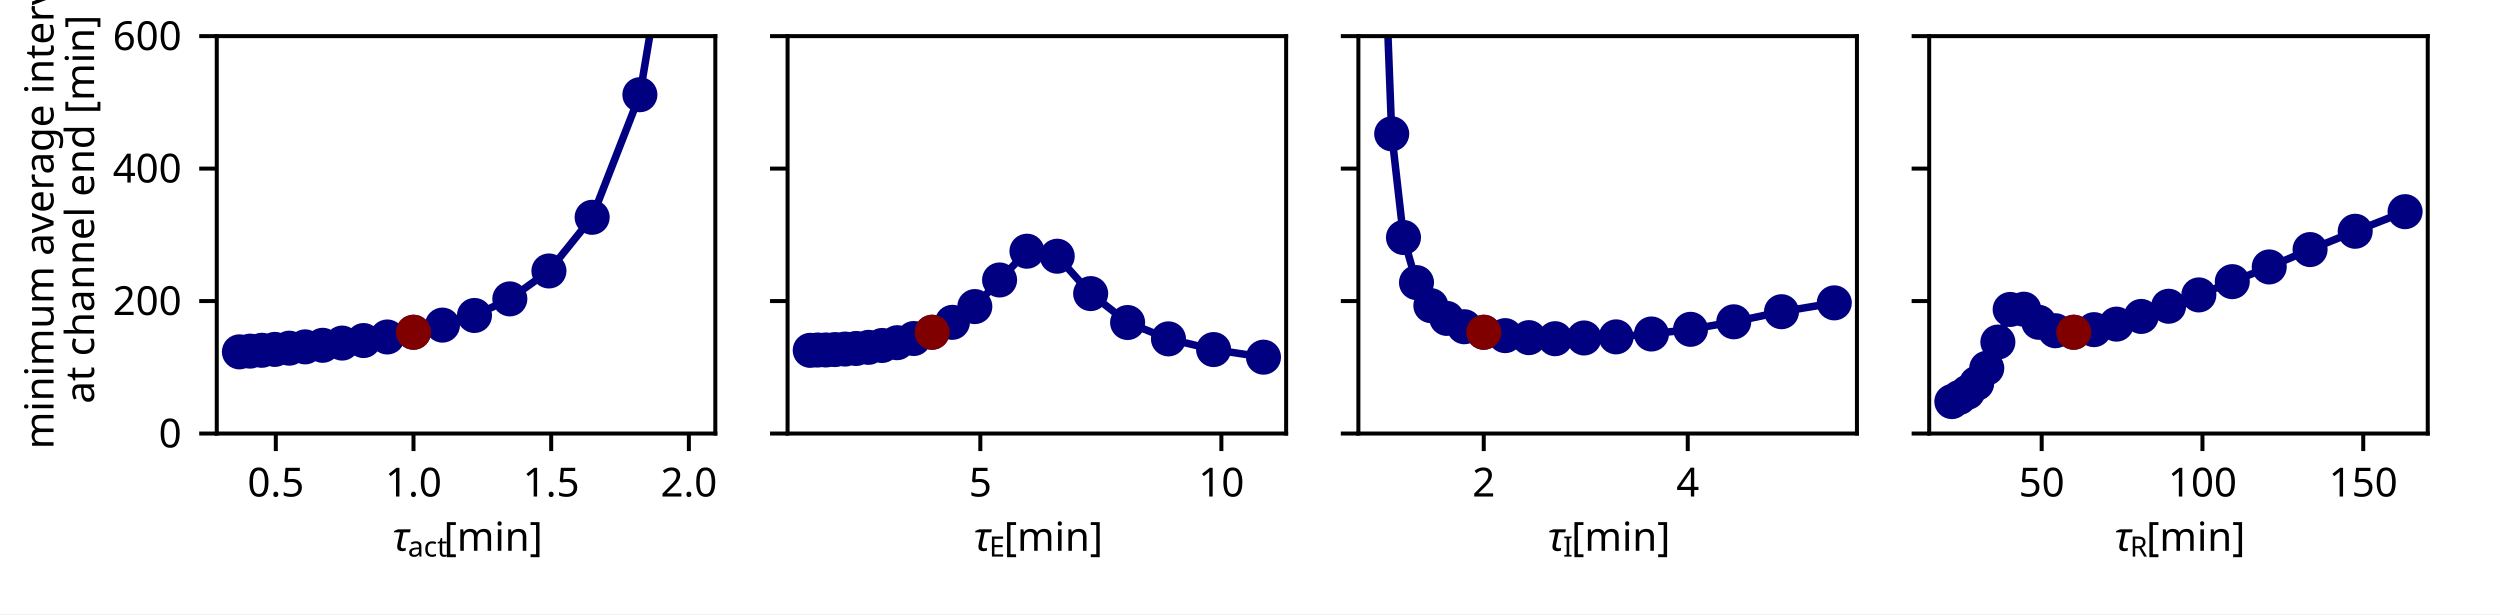
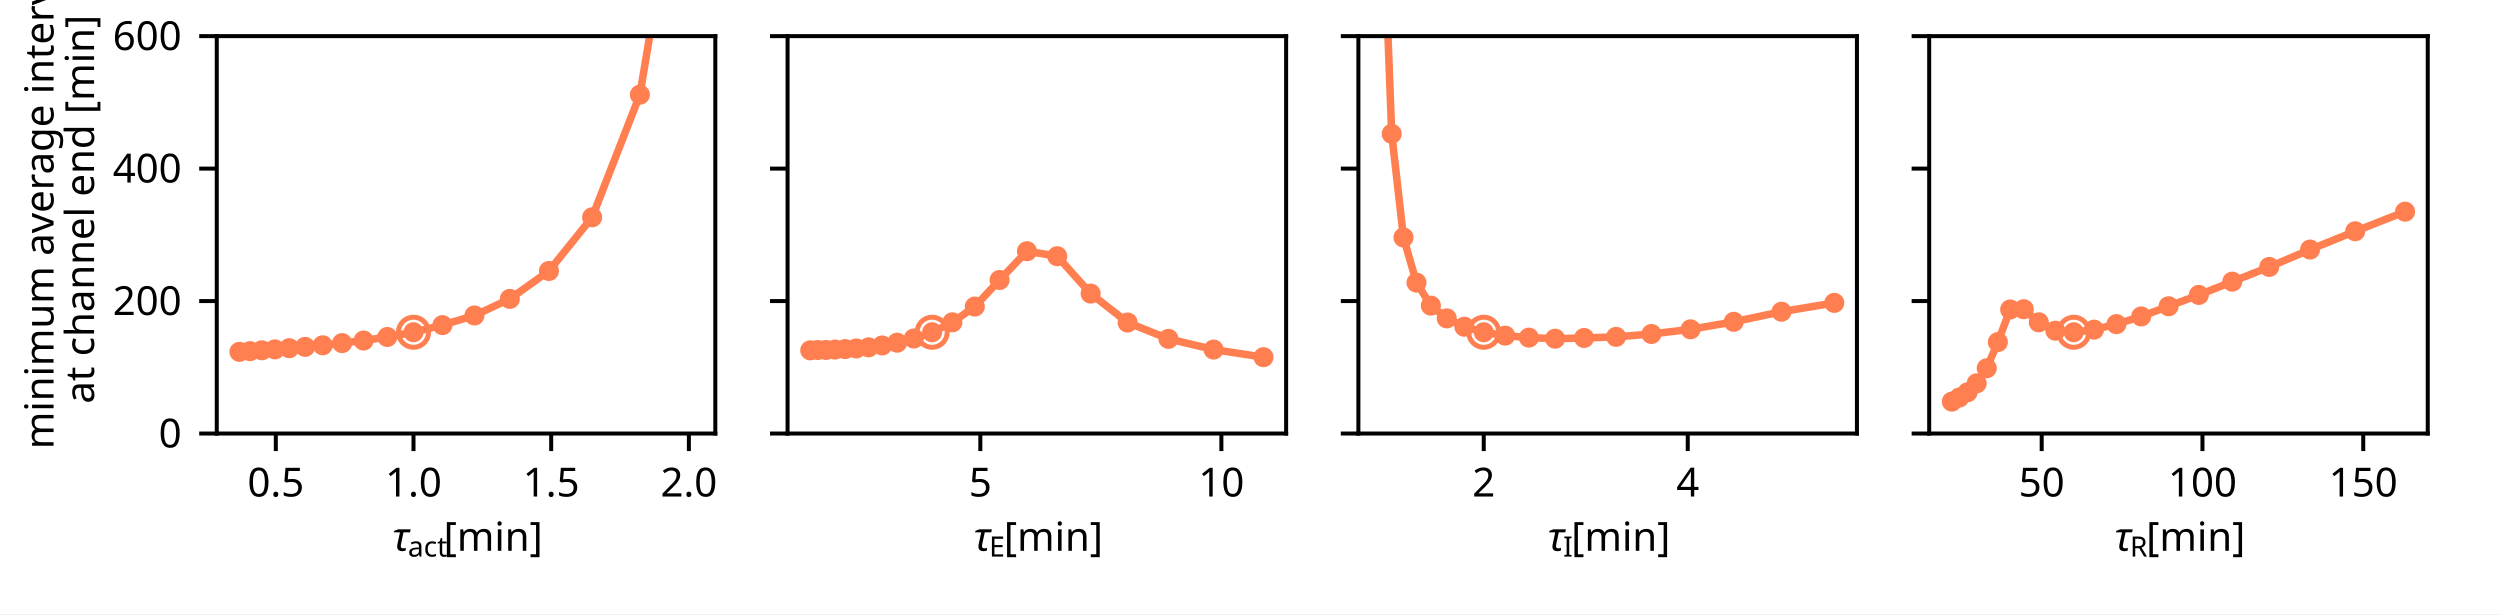
<svg xmlns="http://www.w3.org/2000/svg" xmlns:xlink="http://www.w3.org/1999/xlink" width="498.24pt" height="122.4pt" viewBox="0 0 498.24 122.4" version="1.1">
  <defs>
    <style type="text/css">*{stroke-linejoin: round; stroke-linecap: butt}</style>
  </defs>
  <g id="figure_1">
    <g id="patch_1">
      <path d="M 0 122.4  L 498.24 122.4  L 498.24 0  L 0 0  z " style="fill: #ffffff" />
    </g>
    <g id="axes_1">
      <g id="patch_2">
        <path d="M 43.2 86.4  L 142.56 86.4  L 142.56 7.2  L 43.2 7.2  z " style="fill: #ffffff" />
      </g>
      <g id="matplotlib.axis_1">
        <g id="xtick_1">
          <g id="line2d_1">
            <defs>
-               <path id="m50aad34a9f" d="M 0 0  L 0 3.5  " style="stroke: #000000; stroke-width: 0.8" />
+               <path id="m7915fd0040" d="M 0 0  L 0 3.5  " style="stroke: #000000; stroke-width: 0.8" />
            </defs>
            <g>
-               <use xlink:href="#m50aad34a9f" x="54.967" y="86.4" style="stroke: #000000; stroke-width: 0.8" />
+               <use xlink:href="#m7915fd0040" x="54.967" y="86.4" style="stroke: #000000; stroke-width: 0.8" />
            </g>
          </g>
          <g id="text_1">
            <text style="font: 8px 'Carlito', sans-serif; text-anchor: middle" x="54.967" y="98.955" transform="rotate(-0 54.96728 98.955)">0.5</text>
          </g>
        </g>
        <g id="xtick_2">
          <g id="line2d_2">
            <g>
-               <use xlink:href="#m50aad34a9f" x="82.408" y="86.4" style="stroke: #000000; stroke-width: 0.8" />
+               <use xlink:href="#m7915fd0040" x="82.408" y="86.4" style="stroke: #000000; stroke-width: 0.8" />
            </g>
          </g>
          <g id="text_2">
            <text style="font: 8px 'Carlito', sans-serif; text-anchor: middle" x="82.408" y="98.955" transform="rotate(-0 82.40781 98.955)">1.0</text>
          </g>
        </g>
        <g id="xtick_3">
          <g id="line2d_3">
            <g>
-               <use xlink:href="#m50aad34a9f" x="109.848" y="86.4" style="stroke: #000000; stroke-width: 0.8" />
+               <use xlink:href="#m7915fd0040" x="109.848" y="86.4" style="stroke: #000000; stroke-width: 0.8" />
            </g>
          </g>
          <g id="text_3">
            <text style="font: 8px 'Carlito', sans-serif; text-anchor: middle" x="109.848" y="98.955" transform="rotate(-0 109.8483 98.955)">1.5</text>
          </g>
        </g>
        <g id="xtick_4">
          <g id="line2d_4">
            <g>
-               <use xlink:href="#m50aad34a9f" x="137.289" y="86.4" style="stroke: #000000; stroke-width: 0.8" />
+               <use xlink:href="#m7915fd0040" x="137.289" y="86.4" style="stroke: #000000; stroke-width: 0.8" />
            </g>
          </g>
          <g id="text_4">
            <text style="font: 8px 'Carlito', sans-serif; text-anchor: middle" x="137.289" y="98.955" transform="rotate(-0 137.2889 98.955)">2.0</text>
          </g>
        </g>
        <g id="text_5">
          <g transform="translate(78.2 109.995)">
            <text>
              <tspan style="font: italic 8px 'Carlito'" x="0" y="-0.219">τ</tspan>
              <tspan style="font: 5.6px 'Carlito'" x="3.098 5.78 8.148" y="0.93">act</tspan>
              <tspan style="font: 8px 'Carlito'" x="10.215 12.024 14.477 20.868 22.704 26.907" y="-0.219"> [min]</tspan>
            </text>
          </g>
        </g>
      </g>
      <g id="matplotlib.axis_2">
        <g id="ytick_1">
          <g id="line2d_5">
            <defs>
-               <path id="m0e8c420e1c" d="M 0 0  L -3.5 0  " style="stroke: #000000; stroke-width: 0.8" />
+               <path id="m2cdb598b96" d="M 0 0  L -3.5 0  " style="stroke: #000000; stroke-width: 0.8" />
            </defs>
            <g>
-               <use xlink:href="#m0e8c420e1c" x="43.2" y="86.4" style="stroke: #000000; stroke-width: 0.8" />
+               <use xlink:href="#m2cdb598b96" x="43.2" y="86.4" style="stroke: #000000; stroke-width: 0.8" />
            </g>
          </g>
          <g id="text_6">
            <text style="font: 8px 'Carlito', sans-serif; text-anchor: end" x="36.2" y="89.177" transform="rotate(-0 36.2 89.1775)">0</text>
          </g>
        </g>
        <g id="ytick_2">
          <g id="line2d_6">
            <g>
-               <use xlink:href="#m0e8c420e1c" x="43.2" y="60" style="stroke: #000000; stroke-width: 0.8" />
+               <use xlink:href="#m2cdb598b96" x="43.2" y="60" style="stroke: #000000; stroke-width: 0.8" />
            </g>
          </g>
          <g id="text_7">
            <text style="font: 8px 'Carlito', sans-serif; text-anchor: end" x="36.2" y="62.778" transform="rotate(-0 36.2 62.7775)">200</text>
          </g>
        </g>
        <g id="ytick_3">
          <g id="line2d_7">
            <g>
-               <use xlink:href="#m0e8c420e1c" x="43.2" y="33.6" style="stroke: #000000; stroke-width: 0.8" />
+               <use xlink:href="#m2cdb598b96" x="43.2" y="33.6" style="stroke: #000000; stroke-width: 0.8" />
            </g>
          </g>
          <g id="text_8">
            <text style="font: 8px 'Carlito', sans-serif; text-anchor: end" x="36.2" y="36.377" transform="rotate(-0 36.2 36.3775)">400</text>
          </g>
        </g>
        <g id="ytick_4">
          <g id="line2d_8">
            <g>
-               <use xlink:href="#m0e8c420e1c" x="43.2" y="7.2" style="stroke: #000000; stroke-width: 0.8" />
+               <use xlink:href="#m2cdb598b96" x="43.2" y="7.2" style="stroke: #000000; stroke-width: 0.8" />
            </g>
          </g>
          <g id="text_9">
            <text style="font: 8px 'Carlito', sans-serif; text-anchor: end" x="36.2" y="9.977" transform="rotate(-0 36.2 9.9775)">600</text>
          </g>
        </g>
        <g id="text_10">
          <text style="font: 8px 'Carlito', sans-serif" transform="translate(10.67225 89.51812) rotate(-90)">minimum average interval</text>
          <text style="font: 8px 'Carlito', sans-serif" transform="translate(18.74625 80.45375) rotate(-90)">at channel end [min]</text>
        </g>
      </g>
      <g id="line2d_9">
-         <path d="M 130.849 -1  L 127.527 18.873  L 118.01 43.308  L 109.4 54.003  L 101.608 59.569  L 94.559 62.871  L 88.18 64.792  L 82.408 66.215  L 77.185 67.158  L 72.46 67.869  L 68.184 68.375  L 64.315 68.817  L 60.814 69.132  L 57.646 69.391  L 54.78 69.633  L 52.186 69.81  L 49.84 69.98  L 47.716 70.123  " clip-path="url(#pd202936026)" style="fill: none; stroke: #000080; stroke-width: 1.5; stroke-linecap: square" />
+         <path d="M 130.849 -1  L 127.527 18.873  L 118.01 43.308  L 109.4 54.003  L 101.608 59.569  L 94.559 62.871  L 88.18 64.792  L 82.408 66.215  L 77.185 67.158  L 72.46 67.869  L 68.184 68.375  L 64.315 68.817  L 60.814 69.132  L 57.646 69.391  L 54.78 69.633  L 52.186 69.81  L 49.84 69.98  L 47.716 70.123  " clip-path="url(#pb3b1c1dc80)" style="fill: none; stroke: #ff7f50; stroke-width: 1.5; stroke-linecap: square" />
        <defs>
-           <path id="m029dae956e" d="M 0 3  C 0.796 3 1.559 2.684 2.121 2.121  C 2.684 1.559 3 0.796 3 0  C 3 -0.796 2.684 -1.559 2.121 -2.121  C 1.559 -2.684 0.796 -3 0 -3  C -0.796 -3 -1.559 -2.684 -2.121 -2.121  C -2.684 -1.559 -3 -0.796 -3 0  C -3 0.796 -2.684 1.559 -2.121 2.121  C -1.559 2.684 -0.796 3 0 3  z " style="stroke: #000080" />
+           <path id="m39b009c880" d="M 0 1.5  C 0.398 1.5 0.779 1.342 1.061 1.061  C 1.342 0.779 1.5 0.398 1.5 0  C 1.5 -0.398 1.342 -0.779 1.061 -1.061  C 0.779 -1.342 0.398 -1.5 0 -1.5  C -0.398 -1.5 -0.779 -1.342 -1.061 -1.061  C -1.342 -0.779 -1.5 -0.398 -1.5 0  C -1.5 0.398 -1.342 0.779 -1.061 1.061  C -0.779 1.342 -0.398 1.5 0 1.5  z " style="stroke: #ff7f50" />
        </defs>
-         <g clip-path="url(#pd202936026)">
-           <use xlink:href="#m029dae956e" x="130.849" y="-1" style="fill: #000080; stroke: #000080" />
-           <use xlink:href="#m029dae956e" x="127.527" y="18.873" style="fill: #000080; stroke: #000080" />
-           <use xlink:href="#m029dae956e" x="118.01" y="43.308" style="fill: #000080; stroke: #000080" />
-           <use xlink:href="#m029dae956e" x="109.4" y="54.003" style="fill: #000080; stroke: #000080" />
-           <use xlink:href="#m029dae956e" x="101.608" y="59.569" style="fill: #000080; stroke: #000080" />
-           <use xlink:href="#m029dae956e" x="94.559" y="62.871" style="fill: #000080; stroke: #000080" />
-           <use xlink:href="#m029dae956e" x="88.18" y="64.792" style="fill: #000080; stroke: #000080" />
-           <use xlink:href="#m029dae956e" x="82.408" y="66.215" style="fill: #000080; stroke: #000080" />
-           <use xlink:href="#m029dae956e" x="77.185" y="67.158" style="fill: #000080; stroke: #000080" />
-           <use xlink:href="#m029dae956e" x="72.46" y="67.869" style="fill: #000080; stroke: #000080" />
-           <use xlink:href="#m029dae956e" x="68.184" y="68.375" style="fill: #000080; stroke: #000080" />
-           <use xlink:href="#m029dae956e" x="64.315" y="68.817" style="fill: #000080; stroke: #000080" />
-           <use xlink:href="#m029dae956e" x="60.814" y="69.132" style="fill: #000080; stroke: #000080" />
-           <use xlink:href="#m029dae956e" x="57.646" y="69.391" style="fill: #000080; stroke: #000080" />
-           <use xlink:href="#m029dae956e" x="54.78" y="69.633" style="fill: #000080; stroke: #000080" />
-           <use xlink:href="#m029dae956e" x="52.186" y="69.81" style="fill: #000080; stroke: #000080" />
-           <use xlink:href="#m029dae956e" x="49.84" y="69.98" style="fill: #000080; stroke: #000080" />
-           <use xlink:href="#m029dae956e" x="47.716" y="70.123" style="fill: #000080; stroke: #000080" />
+         <g clip-path="url(#pb3b1c1dc80)">
+           <use xlink:href="#m39b009c880" x="130.849" y="-1" style="fill: #ff7f50; stroke: #ff7f50" />
+           <use xlink:href="#m39b009c880" x="127.527" y="18.873" style="fill: #ff7f50; stroke: #ff7f50" />
+           <use xlink:href="#m39b009c880" x="118.01" y="43.308" style="fill: #ff7f50; stroke: #ff7f50" />
+           <use xlink:href="#m39b009c880" x="109.4" y="54.003" style="fill: #ff7f50; stroke: #ff7f50" />
+           <use xlink:href="#m39b009c880" x="101.608" y="59.569" style="fill: #ff7f50; stroke: #ff7f50" />
+           <use xlink:href="#m39b009c880" x="94.559" y="62.871" style="fill: #ff7f50; stroke: #ff7f50" />
+           <use xlink:href="#m39b009c880" x="88.18" y="64.792" style="fill: #ff7f50; stroke: #ff7f50" />
+           <use xlink:href="#m39b009c880" x="82.408" y="66.215" style="fill: #ff7f50; stroke: #ff7f50" />
+           <use xlink:href="#m39b009c880" x="77.185" y="67.158" style="fill: #ff7f50; stroke: #ff7f50" />
+           <use xlink:href="#m39b009c880" x="72.46" y="67.869" style="fill: #ff7f50; stroke: #ff7f50" />
+           <use xlink:href="#m39b009c880" x="68.184" y="68.375" style="fill: #ff7f50; stroke: #ff7f50" />
+           <use xlink:href="#m39b009c880" x="64.315" y="68.817" style="fill: #ff7f50; stroke: #ff7f50" />
+           <use xlink:href="#m39b009c880" x="60.814" y="69.132" style="fill: #ff7f50; stroke: #ff7f50" />
+           <use xlink:href="#m39b009c880" x="57.646" y="69.391" style="fill: #ff7f50; stroke: #ff7f50" />
+           <use xlink:href="#m39b009c880" x="54.78" y="69.633" style="fill: #ff7f50; stroke: #ff7f50" />
+           <use xlink:href="#m39b009c880" x="52.186" y="69.81" style="fill: #ff7f50; stroke: #ff7f50" />
+           <use xlink:href="#m39b009c880" x="49.84" y="69.98" style="fill: #ff7f50; stroke: #ff7f50" />
+           <use xlink:href="#m39b009c880" x="47.716" y="70.123" style="fill: #ff7f50; stroke: #ff7f50" />
        </g>
      </g>
      <g id="line2d_10">
        <defs>
-           <path id="mc661748067" d="M 0 3  C 0.796 3 1.559 2.684 2.121 2.121  C 2.684 1.559 3 0.796 3 0  C 3 -0.796 2.684 -1.559 2.121 -2.121  C 1.559 -2.684 0.796 -3 0 -3  C -0.796 -3 -1.559 -2.684 -2.121 -2.121  C -2.684 -1.559 -3 -0.796 -3 0  C -3 0.796 -2.684 1.559 -2.121 2.121  C -1.559 2.684 -0.796 3 0 3  z " style="stroke: #800000" />
+           <path id="m52d136368b" d="M 0 3  C 0.796 3 1.559 2.684 2.121 2.121  C 2.684 1.559 3 0.796 3 0  C 3 -0.796 2.684 -1.559 2.121 -2.121  C 1.559 -2.684 0.796 -3 0 -3  C -0.796 -3 -1.559 -2.684 -2.121 -2.121  C -2.684 -1.559 -3 -0.796 -3 0  C -3 0.796 -2.684 1.559 -2.121 2.121  C -1.559 2.684 -0.796 3 0 3  z " style="stroke: #ff7f50" />
        </defs>
-         <g clip-path="url(#pd202936026)">
-           <use xlink:href="#mc661748067" x="82.408" y="66.215" style="fill: #800000; stroke: #800000" />
+         <g clip-path="url(#pb3b1c1dc80)">
+           <use xlink:href="#m52d136368b" x="82.408" y="66.215" style="fill-opacity: 0; stroke: #ff7f50" />
        </g>
      </g>
      <g id="patch_3">
        <path d="M 43.2 86.4  L 43.2 7.2  " style="fill: none; stroke: #000000; stroke-width: 0.8; stroke-linejoin: miter; stroke-linecap: square" />
      </g>
      <g id="patch_4">
        <path d="M 142.56 86.4  L 142.56 7.2  " style="fill: none; stroke: #000000; stroke-width: 0.8; stroke-linejoin: miter; stroke-linecap: square" />
      </g>
      <g id="patch_5">
        <path d="M 43.2 86.4  L 142.56 86.4  " style="fill: none; stroke: #000000; stroke-width: 0.8; stroke-linejoin: miter; stroke-linecap: square" />
      </g>
      <g id="patch_6">
        <path d="M 43.2 7.2  L 142.56 7.2  " style="fill: none; stroke: #000000; stroke-width: 0.8; stroke-linejoin: miter; stroke-linecap: square" />
      </g>
    </g>
    <g id="axes_2">
      <g id="patch_7">
        <path d="M 156.96 86.4  L 256.32 86.4  L 256.32 7.2  L 156.96 7.2  z " style="fill: #ffffff" />
      </g>
      <g id="matplotlib.axis_3">
        <g id="xtick_5">
          <g id="line2d_11">
            <g>
-               <use xlink:href="#m50aad34a9f" x="195.377" y="86.4" style="stroke: #000000; stroke-width: 0.8" />
+               <use xlink:href="#m7915fd0040" x="195.377" y="86.4" style="stroke: #000000; stroke-width: 0.8" />
            </g>
          </g>
          <g id="text_11">
            <text style="font: 8px 'Carlito', sans-serif; text-anchor: middle" x="195.377" y="98.955" transform="rotate(-0 195.3767 98.955)">5</text>
          </g>
        </g>
        <g id="xtick_6">
          <g id="line2d_12">
            <g>
-               <use xlink:href="#m50aad34a9f" x="243.415" y="86.4" style="stroke: #000000; stroke-width: 0.8" />
+               <use xlink:href="#m7915fd0040" x="243.415" y="86.4" style="stroke: #000000; stroke-width: 0.8" />
            </g>
          </g>
          <g id="text_12">
            <text style="font: 8px 'Carlito', sans-serif; text-anchor: middle" x="243.415" y="98.955" transform="rotate(-0 243.4149 98.955)">10</text>
          </g>
        </g>
        <g id="text_13">
          <g transform="translate(194.04 109.995)">
            <text>
              <tspan style="font: italic 8px 'Carlito'" x="0" y="-0.219">τ</tspan>
              <tspan style="font: 5.6px 'Carlito'" x="3.098" y="0.93">E</tspan>
              <tspan style="font: 8px 'Carlito'" x="6.023 7.832 10.285 16.676 18.512 22.715" y="-0.219"> [min]</tspan>
            </text>
          </g>
        </g>
      </g>
      <g id="matplotlib.axis_4">
        <g id="ytick_5">
          <g id="line2d_13">
            <g>
-               <use xlink:href="#m0e8c420e1c" x="156.96" y="86.4" style="stroke: #000000; stroke-width: 0.8" />
+               <use xlink:href="#m2cdb598b96" x="156.96" y="86.4" style="stroke: #000000; stroke-width: 0.8" />
            </g>
          </g>
        </g>
        <g id="ytick_6">
          <g id="line2d_14">
            <g>
-               <use xlink:href="#m0e8c420e1c" x="156.96" y="60" style="stroke: #000000; stroke-width: 0.8" />
+               <use xlink:href="#m2cdb598b96" x="156.96" y="60" style="stroke: #000000; stroke-width: 0.8" />
            </g>
          </g>
        </g>
        <g id="ytick_7">
          <g id="line2d_15">
            <g>
-               <use xlink:href="#m0e8c420e1c" x="156.96" y="33.6" style="stroke: #000000; stroke-width: 0.8" />
+               <use xlink:href="#m2cdb598b96" x="156.96" y="33.6" style="stroke: #000000; stroke-width: 0.8" />
            </g>
          </g>
        </g>
        <g id="ytick_8">
          <g id="line2d_16">
            <g>
-               <use xlink:href="#m0e8c420e1c" x="156.96" y="7.2" style="stroke: #000000; stroke-width: 0.8" />
+               <use xlink:href="#m2cdb598b96" x="156.96" y="7.2" style="stroke: #000000; stroke-width: 0.8" />
            </g>
          </g>
        </g>
      </g>
      <g id="line2d_17">
-         <path d="M 251.804 71.185  L 241.862 69.667  L 232.867 67.536  L 224.728 64.276  L 217.364 58.51  L 210.7 51.063  L 204.67 50.064  L 199.214 55.798  L 194.278 61.098  L 189.811 64.237  L 185.769 66.215  L 182.112 67.465  L 178.803 68.295  L 175.809 68.849  L 173.099 69.224  L 170.648 69.448  L 168.43 69.569  L 166.423 69.668  L 164.607 69.746  L 162.963 69.758  L 161.476 69.819  " clip-path="url(#p02b7350286)" style="fill: none; stroke: #000080; stroke-width: 1.5; stroke-linecap: square" />
-         <g clip-path="url(#p02b7350286)">
-           <use xlink:href="#m029dae956e" x="251.804" y="71.185" style="fill: #000080; stroke: #000080" />
-           <use xlink:href="#m029dae956e" x="241.862" y="69.667" style="fill: #000080; stroke: #000080" />
-           <use xlink:href="#m029dae956e" x="232.867" y="67.536" style="fill: #000080; stroke: #000080" />
-           <use xlink:href="#m029dae956e" x="224.728" y="64.276" style="fill: #000080; stroke: #000080" />
-           <use xlink:href="#m029dae956e" x="217.364" y="58.51" style="fill: #000080; stroke: #000080" />
-           <use xlink:href="#m029dae956e" x="210.7" y="51.063" style="fill: #000080; stroke: #000080" />
-           <use xlink:href="#m029dae956e" x="204.67" y="50.064" style="fill: #000080; stroke: #000080" />
-           <use xlink:href="#m029dae956e" x="199.214" y="55.798" style="fill: #000080; stroke: #000080" />
-           <use xlink:href="#m029dae956e" x="194.278" y="61.098" style="fill: #000080; stroke: #000080" />
-           <use xlink:href="#m029dae956e" x="189.811" y="64.237" style="fill: #000080; stroke: #000080" />
-           <use xlink:href="#m029dae956e" x="185.769" y="66.215" style="fill: #000080; stroke: #000080" />
-           <use xlink:href="#m029dae956e" x="182.112" y="67.465" style="fill: #000080; stroke: #000080" />
-           <use xlink:href="#m029dae956e" x="178.803" y="68.295" style="fill: #000080; stroke: #000080" />
-           <use xlink:href="#m029dae956e" x="175.809" y="68.849" style="fill: #000080; stroke: #000080" />
-           <use xlink:href="#m029dae956e" x="173.099" y="69.224" style="fill: #000080; stroke: #000080" />
-           <use xlink:href="#m029dae956e" x="170.648" y="69.448" style="fill: #000080; stroke: #000080" />
-           <use xlink:href="#m029dae956e" x="168.43" y="69.569" style="fill: #000080; stroke: #000080" />
-           <use xlink:href="#m029dae956e" x="166.423" y="69.668" style="fill: #000080; stroke: #000080" />
-           <use xlink:href="#m029dae956e" x="164.607" y="69.746" style="fill: #000080; stroke: #000080" />
-           <use xlink:href="#m029dae956e" x="162.963" y="69.758" style="fill: #000080; stroke: #000080" />
-           <use xlink:href="#m029dae956e" x="161.476" y="69.819" style="fill: #000080; stroke: #000080" />
+         <path d="M 251.804 71.185  L 241.862 69.667  L 232.867 67.536  L 224.728 64.276  L 217.364 58.51  L 210.7 51.063  L 204.67 50.064  L 199.214 55.798  L 194.278 61.098  L 189.811 64.237  L 185.769 66.215  L 182.112 67.465  L 178.803 68.295  L 175.809 68.849  L 173.099 69.224  L 170.648 69.448  L 168.43 69.569  L 166.423 69.668  L 164.607 69.746  L 162.963 69.758  L 161.476 69.819  " clip-path="url(#p4ac5271803)" style="fill: none; stroke: #ff7f50; stroke-width: 1.5; stroke-linecap: square" />
+         <g clip-path="url(#p4ac5271803)">
+           <use xlink:href="#m39b009c880" x="251.804" y="71.185" style="fill: #ff7f50; stroke: #ff7f50" />
+           <use xlink:href="#m39b009c880" x="241.862" y="69.667" style="fill: #ff7f50; stroke: #ff7f50" />
+           <use xlink:href="#m39b009c880" x="232.867" y="67.536" style="fill: #ff7f50; stroke: #ff7f50" />
+           <use xlink:href="#m39b009c880" x="224.728" y="64.276" style="fill: #ff7f50; stroke: #ff7f50" />
+           <use xlink:href="#m39b009c880" x="217.364" y="58.51" style="fill: #ff7f50; stroke: #ff7f50" />
+           <use xlink:href="#m39b009c880" x="210.7" y="51.063" style="fill: #ff7f50; stroke: #ff7f50" />
+           <use xlink:href="#m39b009c880" x="204.67" y="50.064" style="fill: #ff7f50; stroke: #ff7f50" />
+           <use xlink:href="#m39b009c880" x="199.214" y="55.798" style="fill: #ff7f50; stroke: #ff7f50" />
+           <use xlink:href="#m39b009c880" x="194.278" y="61.098" style="fill: #ff7f50; stroke: #ff7f50" />
+           <use xlink:href="#m39b009c880" x="189.811" y="64.237" style="fill: #ff7f50; stroke: #ff7f50" />
+           <use xlink:href="#m39b009c880" x="185.769" y="66.215" style="fill: #ff7f50; stroke: #ff7f50" />
+           <use xlink:href="#m39b009c880" x="182.112" y="67.465" style="fill: #ff7f50; stroke: #ff7f50" />
+           <use xlink:href="#m39b009c880" x="178.803" y="68.295" style="fill: #ff7f50; stroke: #ff7f50" />
+           <use xlink:href="#m39b009c880" x="175.809" y="68.849" style="fill: #ff7f50; stroke: #ff7f50" />
+           <use xlink:href="#m39b009c880" x="173.099" y="69.224" style="fill: #ff7f50; stroke: #ff7f50" />
+           <use xlink:href="#m39b009c880" x="170.648" y="69.448" style="fill: #ff7f50; stroke: #ff7f50" />
+           <use xlink:href="#m39b009c880" x="168.43" y="69.569" style="fill: #ff7f50; stroke: #ff7f50" />
+           <use xlink:href="#m39b009c880" x="166.423" y="69.668" style="fill: #ff7f50; stroke: #ff7f50" />
+           <use xlink:href="#m39b009c880" x="164.607" y="69.746" style="fill: #ff7f50; stroke: #ff7f50" />
+           <use xlink:href="#m39b009c880" x="162.963" y="69.758" style="fill: #ff7f50; stroke: #ff7f50" />
+           <use xlink:href="#m39b009c880" x="161.476" y="69.819" style="fill: #ff7f50; stroke: #ff7f50" />
        </g>
      </g>
      <g id="line2d_18">
-         <g clip-path="url(#p02b7350286)">
-           <use xlink:href="#mc661748067" x="185.769" y="66.215" style="fill: #800000; stroke: #800000" />
+         <g clip-path="url(#p4ac5271803)">
+           <use xlink:href="#m52d136368b" x="185.769" y="66.215" style="fill-opacity: 0; stroke: #ff7f50" />
        </g>
      </g>
      <g id="patch_8">
        <path d="M 156.96 86.4  L 156.96 7.2  " style="fill: none; stroke: #000000; stroke-width: 0.8; stroke-linejoin: miter; stroke-linecap: square" />
      </g>
      <g id="patch_9">
        <path d="M 256.32 86.4  L 256.32 7.2  " style="fill: none; stroke: #000000; stroke-width: 0.8; stroke-linejoin: miter; stroke-linecap: square" />
      </g>
      <g id="patch_10">
        <path d="M 156.96 86.4  L 256.32 86.4  " style="fill: none; stroke: #000000; stroke-width: 0.8; stroke-linejoin: miter; stroke-linecap: square" />
      </g>
      <g id="patch_11">
        <path d="M 156.96 7.2  L 256.32 7.2  " style="fill: none; stroke: #000000; stroke-width: 0.8; stroke-linejoin: miter; stroke-linecap: square" />
      </g>
    </g>
    <g id="axes_3">
      <g id="patch_12">
        <path d="M 270.72 86.4  L 370.08 86.4  L 370.08 7.2  L 270.72 7.2  z " style="fill: #ffffff" />
      </g>
      <g id="matplotlib.axis_5">
        <g id="xtick_7">
          <g id="line2d_19">
            <g>
-               <use xlink:href="#m50aad34a9f" x="295.704" y="86.4" style="stroke: #000000; stroke-width: 0.8" />
+               <use xlink:href="#m7915fd0040" x="295.704" y="86.4" style="stroke: #000000; stroke-width: 0.8" />
            </g>
          </g>
          <g id="text_14">
            <text style="font: 8px 'Carlito', sans-serif; text-anchor: middle" x="295.704" y="98.955" transform="rotate(-0 295.7036 98.955)">2</text>
          </g>
        </g>
        <g id="xtick_8">
          <g id="line2d_20">
            <g>
-               <use xlink:href="#m50aad34a9f" x="336.361" y="86.4" style="stroke: #000000; stroke-width: 0.8" />
+               <use xlink:href="#m7915fd0040" x="336.361" y="86.4" style="stroke: #000000; stroke-width: 0.8" />
            </g>
          </g>
          <g id="text_15">
            <text style="font: 8px 'Carlito', sans-serif; text-anchor: middle" x="336.361" y="98.955" transform="rotate(-0 336.3605 98.955)">4</text>
          </g>
        </g>
        <g id="text_16">
          <g transform="translate(308.44 109.995)">
            <text>
              <tspan style="font: italic 8px 'Carlito'" x="0" y="-0.219">τ</tspan>
              <tspan style="font: 5.6px 'Carlito'" x="3.098" y="0.93">I</tspan>
              <tspan style="font: 8px 'Carlito'" x="4.7 6.509 8.962 15.352 17.188 21.391" y="-0.219"> [min]</tspan>
            </text>
          </g>
        </g>
      </g>
      <g id="matplotlib.axis_6">
        <g id="ytick_9">
          <g id="line2d_21">
            <g>
-               <use xlink:href="#m0e8c420e1c" x="270.72" y="86.4" style="stroke: #000000; stroke-width: 0.8" />
+               <use xlink:href="#m2cdb598b96" x="270.72" y="86.4" style="stroke: #000000; stroke-width: 0.8" />
            </g>
          </g>
        </g>
        <g id="ytick_10">
          <g id="line2d_22">
            <g>
-               <use xlink:href="#m0e8c420e1c" x="270.72" y="60" style="stroke: #000000; stroke-width: 0.8" />
+               <use xlink:href="#m2cdb598b96" x="270.72" y="60" style="stroke: #000000; stroke-width: 0.8" />
            </g>
          </g>
        </g>
        <g id="ytick_11">
          <g id="line2d_23">
            <g>
-               <use xlink:href="#m0e8c420e1c" x="270.72" y="33.6" style="stroke: #000000; stroke-width: 0.8" />
+               <use xlink:href="#m2cdb598b96" x="270.72" y="33.6" style="stroke: #000000; stroke-width: 0.8" />
            </g>
          </g>
        </g>
        <g id="ytick_12">
          <g id="line2d_24">
            <g>
-               <use xlink:href="#m0e8c420e1c" x="270.72" y="7.2" style="stroke: #000000; stroke-width: 0.8" />
+               <use xlink:href="#m2cdb598b96" x="270.72" y="7.2" style="stroke: #000000; stroke-width: 0.8" />
            </g>
          </g>
        </g>
      </g>
      <g id="line2d_25">
-         <path d="M 365.564 60.361  L 355.047 62.122  L 345.53 64.135  L 336.92 65.632  L 329.128 66.563  L 322.079 67.137  L 315.7 67.355  L 309.928 67.501  L 304.705 67.288  L 299.98 66.889  L 295.704 66.215  L 291.835 65.117  L 288.334 63.452  L 285.166 60.91  L 282.3 56.32  L 279.706 47.329  L 277.36 26.671  L 276.309 -1  " clip-path="url(#pd878fd4eba)" style="fill: none; stroke: #000080; stroke-width: 1.5; stroke-linecap: square" />
-         <g clip-path="url(#pd878fd4eba)">
-           <use xlink:href="#m029dae956e" x="365.564" y="60.361" style="fill: #000080; stroke: #000080" />
-           <use xlink:href="#m029dae956e" x="355.047" y="62.122" style="fill: #000080; stroke: #000080" />
-           <use xlink:href="#m029dae956e" x="345.53" y="64.135" style="fill: #000080; stroke: #000080" />
-           <use xlink:href="#m029dae956e" x="336.92" y="65.632" style="fill: #000080; stroke: #000080" />
-           <use xlink:href="#m029dae956e" x="329.128" y="66.563" style="fill: #000080; stroke: #000080" />
-           <use xlink:href="#m029dae956e" x="322.079" y="67.137" style="fill: #000080; stroke: #000080" />
-           <use xlink:href="#m029dae956e" x="315.7" y="67.355" style="fill: #000080; stroke: #000080" />
-           <use xlink:href="#m029dae956e" x="309.928" y="67.501" style="fill: #000080; stroke: #000080" />
-           <use xlink:href="#m029dae956e" x="304.705" y="67.288" style="fill: #000080; stroke: #000080" />
-           <use xlink:href="#m029dae956e" x="299.98" y="66.889" style="fill: #000080; stroke: #000080" />
-           <use xlink:href="#m029dae956e" x="295.704" y="66.215" style="fill: #000080; stroke: #000080" />
-           <use xlink:href="#m029dae956e" x="291.835" y="65.117" style="fill: #000080; stroke: #000080" />
-           <use xlink:href="#m029dae956e" x="288.334" y="63.452" style="fill: #000080; stroke: #000080" />
-           <use xlink:href="#m029dae956e" x="285.166" y="60.91" style="fill: #000080; stroke: #000080" />
-           <use xlink:href="#m029dae956e" x="282.3" y="56.32" style="fill: #000080; stroke: #000080" />
-           <use xlink:href="#m029dae956e" x="279.706" y="47.329" style="fill: #000080; stroke: #000080" />
-           <use xlink:href="#m029dae956e" x="277.36" y="26.671" style="fill: #000080; stroke: #000080" />
-           <use xlink:href="#m029dae956e" x="276.309" y="-1" style="fill: #000080; stroke: #000080" />
+         <path d="M 365.564 60.361  L 355.047 62.122  L 345.53 64.135  L 336.92 65.632  L 329.128 66.563  L 322.079 67.137  L 315.7 67.355  L 309.928 67.501  L 304.705 67.288  L 299.98 66.889  L 295.704 66.215  L 291.835 65.117  L 288.334 63.452  L 285.166 60.91  L 282.3 56.32  L 279.706 47.329  L 277.36 26.671  L 276.309 -1  " clip-path="url(#p0fc0ab6f2b)" style="fill: none; stroke: #ff7f50; stroke-width: 1.5; stroke-linecap: square" />
+         <g clip-path="url(#p0fc0ab6f2b)">
+           <use xlink:href="#m39b009c880" x="365.564" y="60.361" style="fill: #ff7f50; stroke: #ff7f50" />
+           <use xlink:href="#m39b009c880" x="355.047" y="62.122" style="fill: #ff7f50; stroke: #ff7f50" />
+           <use xlink:href="#m39b009c880" x="345.53" y="64.135" style="fill: #ff7f50; stroke: #ff7f50" />
+           <use xlink:href="#m39b009c880" x="336.92" y="65.632" style="fill: #ff7f50; stroke: #ff7f50" />
+           <use xlink:href="#m39b009c880" x="329.128" y="66.563" style="fill: #ff7f50; stroke: #ff7f50" />
+           <use xlink:href="#m39b009c880" x="322.079" y="67.137" style="fill: #ff7f50; stroke: #ff7f50" />
+           <use xlink:href="#m39b009c880" x="315.7" y="67.355" style="fill: #ff7f50; stroke: #ff7f50" />
+           <use xlink:href="#m39b009c880" x="309.928" y="67.501" style="fill: #ff7f50; stroke: #ff7f50" />
+           <use xlink:href="#m39b009c880" x="304.705" y="67.288" style="fill: #ff7f50; stroke: #ff7f50" />
+           <use xlink:href="#m39b009c880" x="299.98" y="66.889" style="fill: #ff7f50; stroke: #ff7f50" />
+           <use xlink:href="#m39b009c880" x="295.704" y="66.215" style="fill: #ff7f50; stroke: #ff7f50" />
+           <use xlink:href="#m39b009c880" x="291.835" y="65.117" style="fill: #ff7f50; stroke: #ff7f50" />
+           <use xlink:href="#m39b009c880" x="288.334" y="63.452" style="fill: #ff7f50; stroke: #ff7f50" />
+           <use xlink:href="#m39b009c880" x="285.166" y="60.91" style="fill: #ff7f50; stroke: #ff7f50" />
+           <use xlink:href="#m39b009c880" x="282.3" y="56.32" style="fill: #ff7f50; stroke: #ff7f50" />
+           <use xlink:href="#m39b009c880" x="279.706" y="47.329" style="fill: #ff7f50; stroke: #ff7f50" />
+           <use xlink:href="#m39b009c880" x="277.36" y="26.671" style="fill: #ff7f50; stroke: #ff7f50" />
+           <use xlink:href="#m39b009c880" x="276.309" y="-1" style="fill: #ff7f50; stroke: #ff7f50" />
        </g>
      </g>
      <g id="line2d_26">
-         <g clip-path="url(#pd878fd4eba)">
-           <use xlink:href="#mc661748067" x="295.704" y="66.215" style="fill: #800000; stroke: #800000" />
+         <g clip-path="url(#p0fc0ab6f2b)">
+           <use xlink:href="#m52d136368b" x="295.704" y="66.215" style="fill-opacity: 0; stroke: #ff7f50" />
        </g>
      </g>
      <g id="patch_13">
        <path d="M 270.72 86.4  L 270.72 7.2  " style="fill: none; stroke: #000000; stroke-width: 0.8; stroke-linejoin: miter; stroke-linecap: square" />
      </g>
      <g id="patch_14">
        <path d="M 370.08 86.4  L 370.08 7.2  " style="fill: none; stroke: #000000; stroke-width: 0.8; stroke-linejoin: miter; stroke-linecap: square" />
      </g>
      <g id="patch_15">
        <path d="M 270.72 86.4  L 370.08 86.4  " style="fill: none; stroke: #000000; stroke-width: 0.8; stroke-linejoin: miter; stroke-linecap: square" />
      </g>
      <g id="patch_16">
        <path d="M 270.72 7.2  L 370.08 7.2  " style="fill: none; stroke: #000000; stroke-width: 0.8; stroke-linejoin: miter; stroke-linecap: square" />
      </g>
    </g>
    <g id="axes_4">
      <g id="patch_17">
        <path d="M 384.48 86.4  L 483.84 86.4  L 483.84 7.2  L 384.48 7.2  z " style="fill: #ffffff" />
      </g>
      <g id="matplotlib.axis_7">
        <g id="xtick_9">
          <g id="line2d_27">
            <g>
-               <use xlink:href="#m50aad34a9f" x="406.9" y="86.4" style="stroke: #000000; stroke-width: 0.8" />
+               <use xlink:href="#m7915fd0040" x="406.9" y="86.4" style="stroke: #000000; stroke-width: 0.8" />
            </g>
          </g>
          <g id="text_17">
            <text style="font: 8px 'Carlito', sans-serif; text-anchor: middle" x="406.9" y="98.955" transform="rotate(-0 406.9 98.955)">50</text>
          </g>
        </g>
        <g id="xtick_10">
          <g id="line2d_28">
            <g>
-               <use xlink:href="#m50aad34a9f" x="438.942" y="86.4" style="stroke: #000000; stroke-width: 0.8" />
+               <use xlink:href="#m7915fd0040" x="438.942" y="86.4" style="stroke: #000000; stroke-width: 0.8" />
            </g>
          </g>
          <g id="text_18">
            <text style="font: 8px 'Carlito', sans-serif; text-anchor: middle" x="438.942" y="98.955" transform="rotate(-0 438.9415 98.955)">100</text>
          </g>
        </g>
        <g id="xtick_11">
          <g id="line2d_29">
            <g>
-               <use xlink:href="#m50aad34a9f" x="470.983" y="86.4" style="stroke: #000000; stroke-width: 0.8" />
+               <use xlink:href="#m7915fd0040" x="470.983" y="86.4" style="stroke: #000000; stroke-width: 0.8" />
            </g>
          </g>
          <g id="text_19">
            <text style="font: 8px 'Carlito', sans-serif; text-anchor: middle" x="470.983" y="98.955" transform="rotate(-0 470.983 98.955)">150</text>
          </g>
        </g>
        <g id="text_20">
          <g transform="translate(421.4 109.995)">
            <text>
              <tspan style="font: italic 8px 'Carlito'" x="0" y="-0.219">τ</tspan>
              <tspan style="font: 5.6px 'Carlito'" x="3.098" y="0.93">R</tspan>
              <tspan style="font: 8px 'Carlito'" x="6.33 8.138 10.591 16.982 18.818 23.021" y="-0.219"> [min]</tspan>
            </text>
          </g>
        </g>
      </g>
      <g id="matplotlib.axis_8">
        <g id="ytick_13">
          <g id="line2d_30">
            <g>
-               <use xlink:href="#m0e8c420e1c" x="384.48" y="86.4" style="stroke: #000000; stroke-width: 0.8" />
+               <use xlink:href="#m2cdb598b96" x="384.48" y="86.4" style="stroke: #000000; stroke-width: 0.8" />
            </g>
          </g>
        </g>
        <g id="ytick_14">
          <g id="line2d_31">
            <g>
-               <use xlink:href="#m0e8c420e1c" x="384.48" y="60" style="stroke: #000000; stroke-width: 0.8" />
+               <use xlink:href="#m2cdb598b96" x="384.48" y="60" style="stroke: #000000; stroke-width: 0.8" />
            </g>
          </g>
        </g>
        <g id="ytick_15">
          <g id="line2d_32">
            <g>
-               <use xlink:href="#m0e8c420e1c" x="384.48" y="33.6" style="stroke: #000000; stroke-width: 0.8" />
+               <use xlink:href="#m2cdb598b96" x="384.48" y="33.6" style="stroke: #000000; stroke-width: 0.8" />
            </g>
          </g>
        </g>
        <g id="ytick_16">
          <g id="line2d_33">
            <g>
-               <use xlink:href="#m0e8c420e1c" x="384.48" y="7.2" style="stroke: #000000; stroke-width: 0.8" />
+               <use xlink:href="#m2cdb598b96" x="384.48" y="7.2" style="stroke: #000000; stroke-width: 0.8" />
            </g>
          </g>
        </g>
      </g>
      <g id="line2d_34">
-         <path d="M 479.324 42.184  L 469.382 46.089  L 460.387 49.737  L 452.248 53.199  L 444.884 56.131  L 438.22 58.776  L 432.19 61.035  L 426.734 63.063  L 421.798 64.597  L 417.331 65.697  L 413.289 66.215  L 409.632 65.912  L 406.323 64.24  L 403.329 61.622  L 400.619 61.675  L 398.168 68.176  L 395.95 73.384  L 393.943 76.397  L 392.127 78.179  L 390.483 79.219  L 388.996 80.038  " clip-path="url(#pca52b41ba6)" style="fill: none; stroke: #000080; stroke-width: 1.5; stroke-linecap: square" />
-         <g clip-path="url(#pca52b41ba6)">
-           <use xlink:href="#m029dae956e" x="479.324" y="42.184" style="fill: #000080; stroke: #000080" />
-           <use xlink:href="#m029dae956e" x="469.382" y="46.089" style="fill: #000080; stroke: #000080" />
-           <use xlink:href="#m029dae956e" x="460.387" y="49.737" style="fill: #000080; stroke: #000080" />
-           <use xlink:href="#m029dae956e" x="452.248" y="53.199" style="fill: #000080; stroke: #000080" />
-           <use xlink:href="#m029dae956e" x="444.884" y="56.131" style="fill: #000080; stroke: #000080" />
-           <use xlink:href="#m029dae956e" x="438.22" y="58.776" style="fill: #000080; stroke: #000080" />
-           <use xlink:href="#m029dae956e" x="432.19" y="61.035" style="fill: #000080; stroke: #000080" />
-           <use xlink:href="#m029dae956e" x="426.734" y="63.063" style="fill: #000080; stroke: #000080" />
-           <use xlink:href="#m029dae956e" x="421.798" y="64.597" style="fill: #000080; stroke: #000080" />
-           <use xlink:href="#m029dae956e" x="417.331" y="65.697" style="fill: #000080; stroke: #000080" />
-           <use xlink:href="#m029dae956e" x="413.289" y="66.215" style="fill: #000080; stroke: #000080" />
-           <use xlink:href="#m029dae956e" x="409.632" y="65.912" style="fill: #000080; stroke: #000080" />
-           <use xlink:href="#m029dae956e" x="406.323" y="64.24" style="fill: #000080; stroke: #000080" />
-           <use xlink:href="#m029dae956e" x="403.329" y="61.622" style="fill: #000080; stroke: #000080" />
-           <use xlink:href="#m029dae956e" x="400.619" y="61.675" style="fill: #000080; stroke: #000080" />
-           <use xlink:href="#m029dae956e" x="398.168" y="68.176" style="fill: #000080; stroke: #000080" />
-           <use xlink:href="#m029dae956e" x="395.95" y="73.384" style="fill: #000080; stroke: #000080" />
-           <use xlink:href="#m029dae956e" x="393.943" y="76.397" style="fill: #000080; stroke: #000080" />
-           <use xlink:href="#m029dae956e" x="392.127" y="78.179" style="fill: #000080; stroke: #000080" />
-           <use xlink:href="#m029dae956e" x="390.483" y="79.219" style="fill: #000080; stroke: #000080" />
-           <use xlink:href="#m029dae956e" x="388.996" y="80.038" style="fill: #000080; stroke: #000080" />
+         <path d="M 479.324 42.184  L 469.382 46.089  L 460.387 49.737  L 452.248 53.199  L 444.884 56.131  L 438.22 58.776  L 432.19 61.035  L 426.734 63.063  L 421.798 64.597  L 417.331 65.697  L 413.289 66.215  L 409.632 65.912  L 406.323 64.24  L 403.329 61.622  L 400.619 61.675  L 398.168 68.176  L 395.95 73.384  L 393.943 76.397  L 392.127 78.179  L 390.483 79.219  L 388.996 80.038  " clip-path="url(#pe6a2dbec54)" style="fill: none; stroke: #ff7f50; stroke-width: 1.5; stroke-linecap: square" />
+         <g clip-path="url(#pe6a2dbec54)">
+           <use xlink:href="#m39b009c880" x="479.324" y="42.184" style="fill: #ff7f50; stroke: #ff7f50" />
+           <use xlink:href="#m39b009c880" x="469.382" y="46.089" style="fill: #ff7f50; stroke: #ff7f50" />
+           <use xlink:href="#m39b009c880" x="460.387" y="49.737" style="fill: #ff7f50; stroke: #ff7f50" />
+           <use xlink:href="#m39b009c880" x="452.248" y="53.199" style="fill: #ff7f50; stroke: #ff7f50" />
+           <use xlink:href="#m39b009c880" x="444.884" y="56.131" style="fill: #ff7f50; stroke: #ff7f50" />
+           <use xlink:href="#m39b009c880" x="438.22" y="58.776" style="fill: #ff7f50; stroke: #ff7f50" />
+           <use xlink:href="#m39b009c880" x="432.19" y="61.035" style="fill: #ff7f50; stroke: #ff7f50" />
+           <use xlink:href="#m39b009c880" x="426.734" y="63.063" style="fill: #ff7f50; stroke: #ff7f50" />
+           <use xlink:href="#m39b009c880" x="421.798" y="64.597" style="fill: #ff7f50; stroke: #ff7f50" />
+           <use xlink:href="#m39b009c880" x="417.331" y="65.697" style="fill: #ff7f50; stroke: #ff7f50" />
+           <use xlink:href="#m39b009c880" x="413.289" y="66.215" style="fill: #ff7f50; stroke: #ff7f50" />
+           <use xlink:href="#m39b009c880" x="409.632" y="65.912" style="fill: #ff7f50; stroke: #ff7f50" />
+           <use xlink:href="#m39b009c880" x="406.323" y="64.24" style="fill: #ff7f50; stroke: #ff7f50" />
+           <use xlink:href="#m39b009c880" x="403.329" y="61.622" style="fill: #ff7f50; stroke: #ff7f50" />
+           <use xlink:href="#m39b009c880" x="400.619" y="61.675" style="fill: #ff7f50; stroke: #ff7f50" />
+           <use xlink:href="#m39b009c880" x="398.168" y="68.176" style="fill: #ff7f50; stroke: #ff7f50" />
+           <use xlink:href="#m39b009c880" x="395.95" y="73.384" style="fill: #ff7f50; stroke: #ff7f50" />
+           <use xlink:href="#m39b009c880" x="393.943" y="76.397" style="fill: #ff7f50; stroke: #ff7f50" />
+           <use xlink:href="#m39b009c880" x="392.127" y="78.179" style="fill: #ff7f50; stroke: #ff7f50" />
+           <use xlink:href="#m39b009c880" x="390.483" y="79.219" style="fill: #ff7f50; stroke: #ff7f50" />
+           <use xlink:href="#m39b009c880" x="388.996" y="80.038" style="fill: #ff7f50; stroke: #ff7f50" />
        </g>
      </g>
      <g id="line2d_35">
-         <g clip-path="url(#pca52b41ba6)">
-           <use xlink:href="#mc661748067" x="413.289" y="66.215" style="fill: #800000; stroke: #800000" />
+         <g clip-path="url(#pe6a2dbec54)">
+           <use xlink:href="#m52d136368b" x="413.289" y="66.215" style="fill-opacity: 0; stroke: #ff7f50" />
        </g>
      </g>
      <g id="patch_18">
        <path d="M 384.48 86.4  L 384.48 7.2  " style="fill: none; stroke: #000000; stroke-width: 0.8; stroke-linejoin: miter; stroke-linecap: square" />
      </g>
      <g id="patch_19">
        <path d="M 483.84 86.4  L 483.84 7.2  " style="fill: none; stroke: #000000; stroke-width: 0.8; stroke-linejoin: miter; stroke-linecap: square" />
      </g>
      <g id="patch_20">
        <path d="M 384.48 86.4  L 483.84 86.4  " style="fill: none; stroke: #000000; stroke-width: 0.8; stroke-linejoin: miter; stroke-linecap: square" />
      </g>
      <g id="patch_21">
        <path d="M 384.48 7.2  L 483.84 7.2  " style="fill: none; stroke: #000000; stroke-width: 0.8; stroke-linejoin: miter; stroke-linecap: square" />
      </g>
    </g>
  </g>
  <defs>
-     <clipPath id="pd202936026">
+     <clipPath id="pb3b1c1dc80">
      <rect x="43.2" y="7.2" width="99.36" height="79.2" />
    </clipPath>
-     <clipPath id="p02b7350286">
+     <clipPath id="p4ac5271803">
      <rect x="156.96" y="7.2" width="99.36" height="79.2" />
    </clipPath>
-     <clipPath id="pd878fd4eba">
+     <clipPath id="p0fc0ab6f2b">
      <rect x="270.72" y="7.2" width="99.36" height="79.2" />
    </clipPath>
-     <clipPath id="pca52b41ba6">
+     <clipPath id="pe6a2dbec54">
      <rect x="384.48" y="7.2" width="99.36" height="79.2" />
    </clipPath>
  </defs>
</svg>
